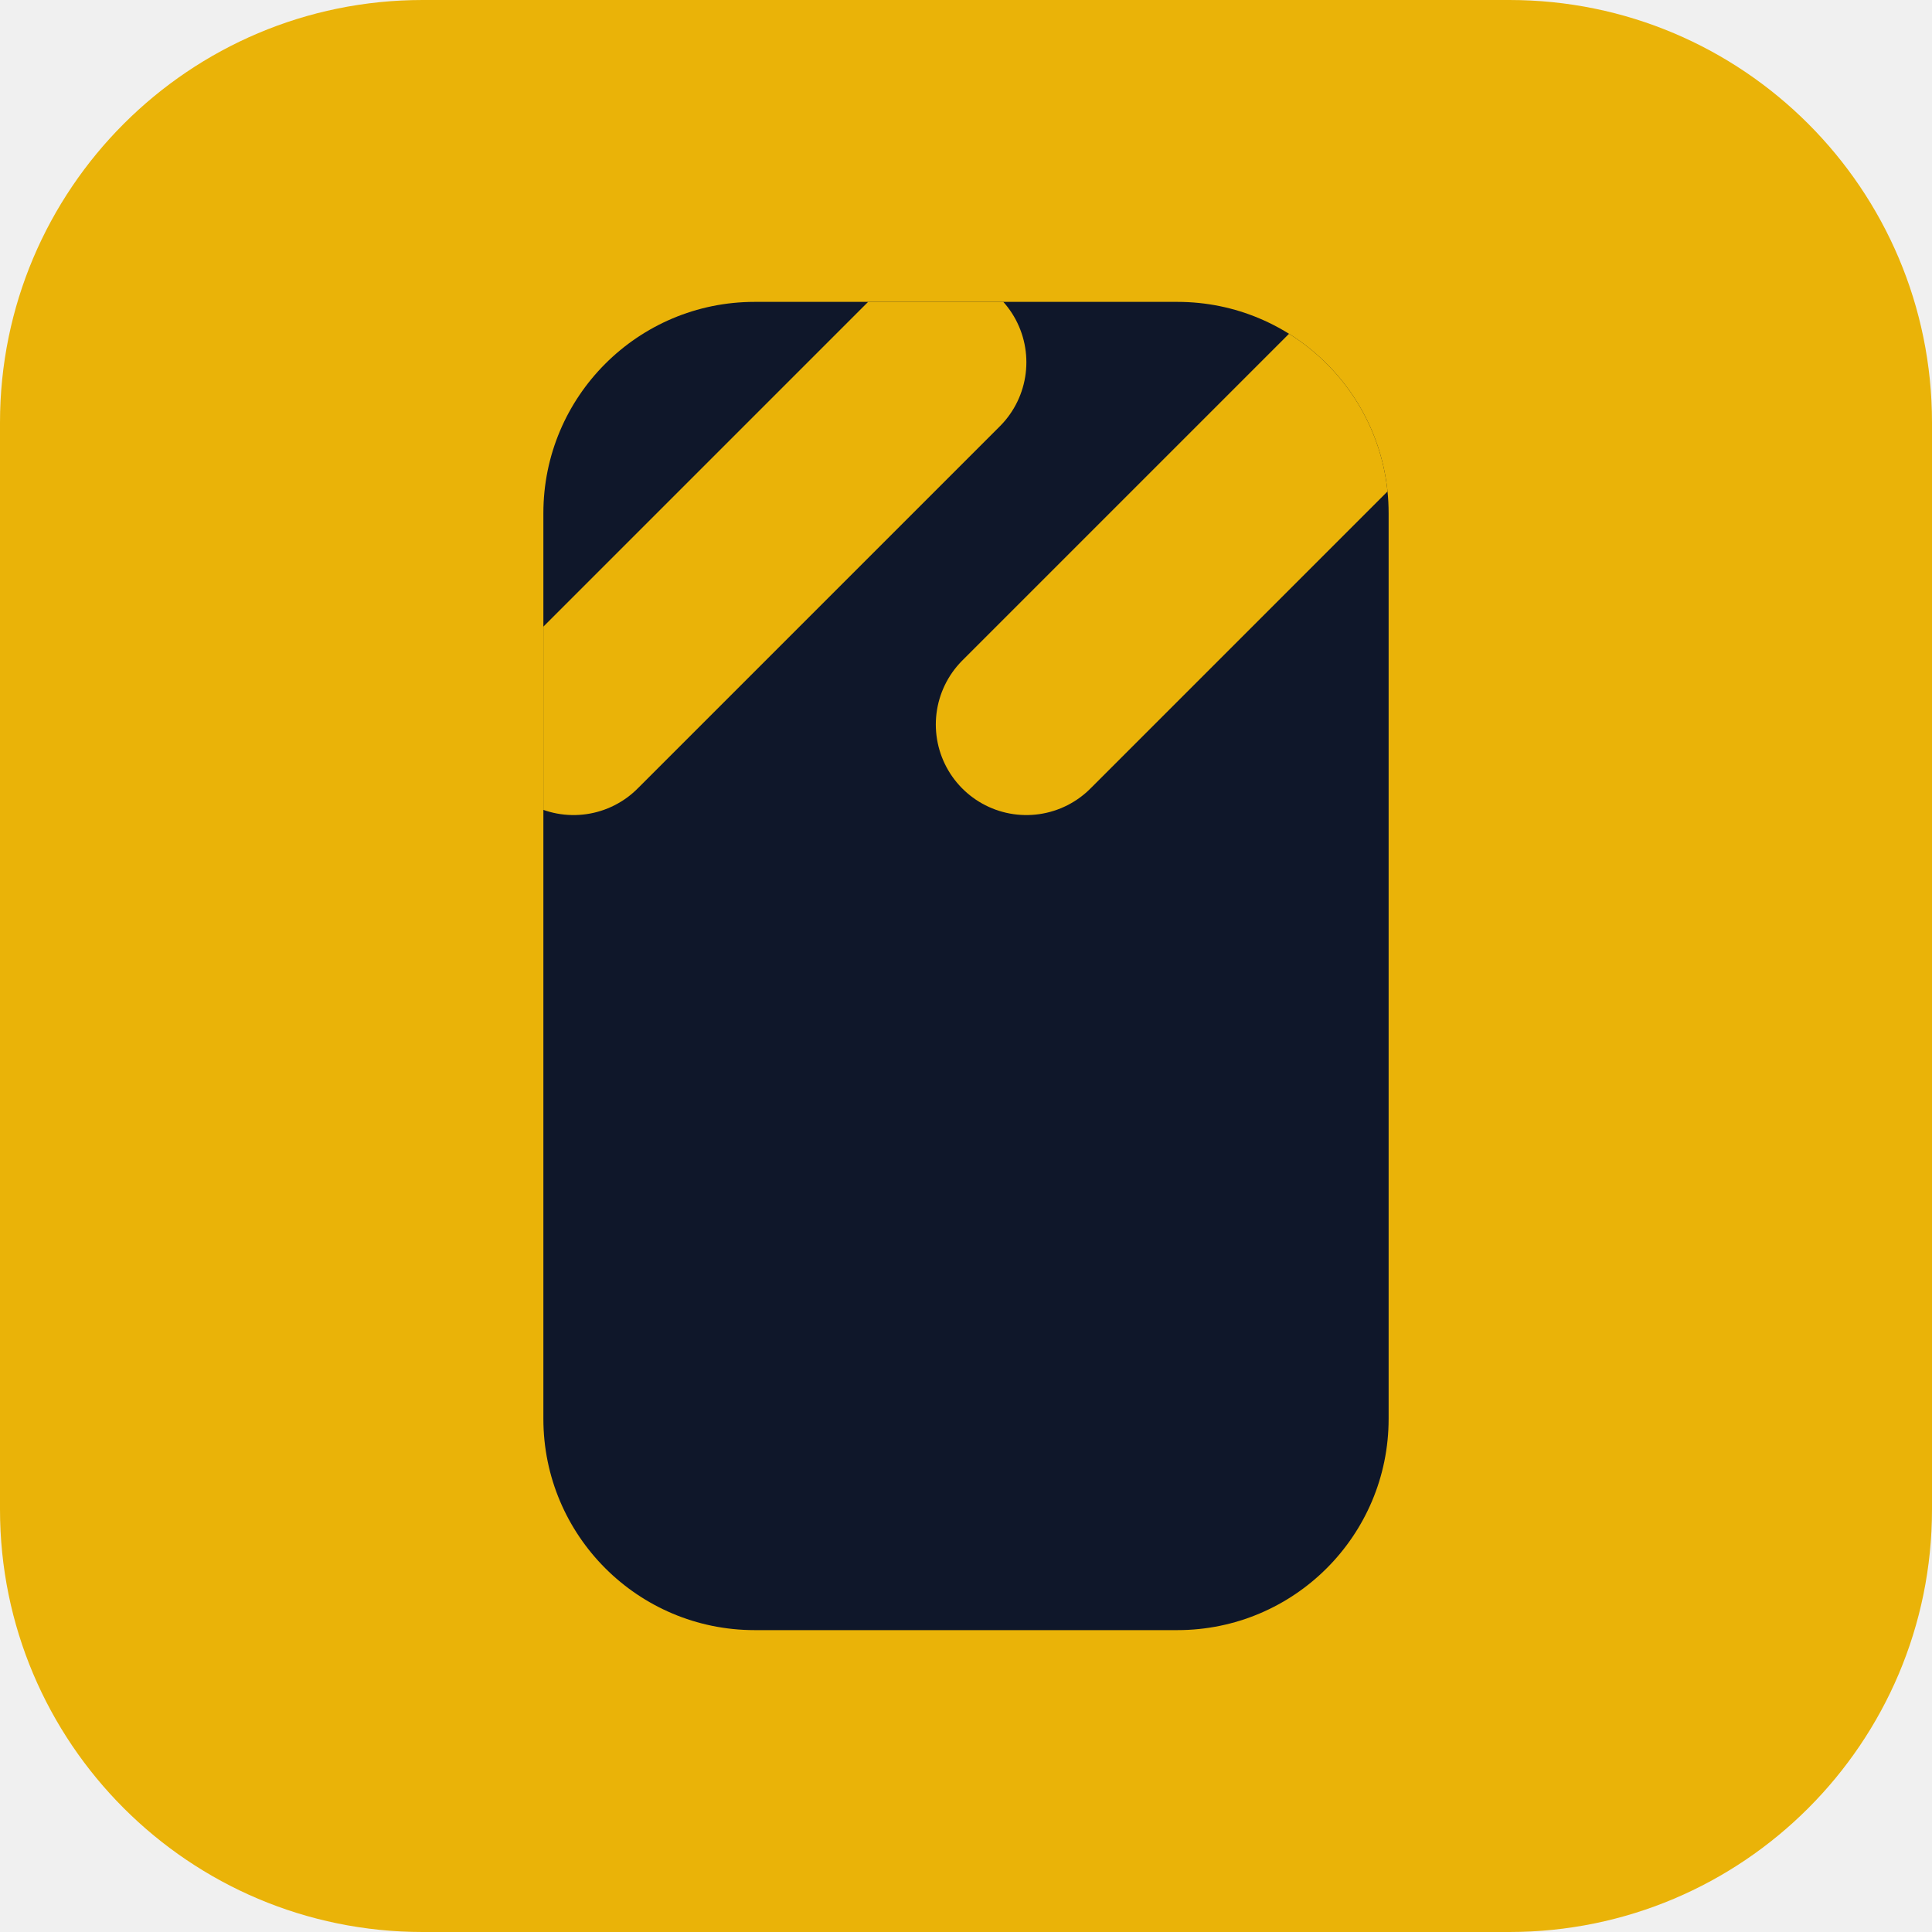
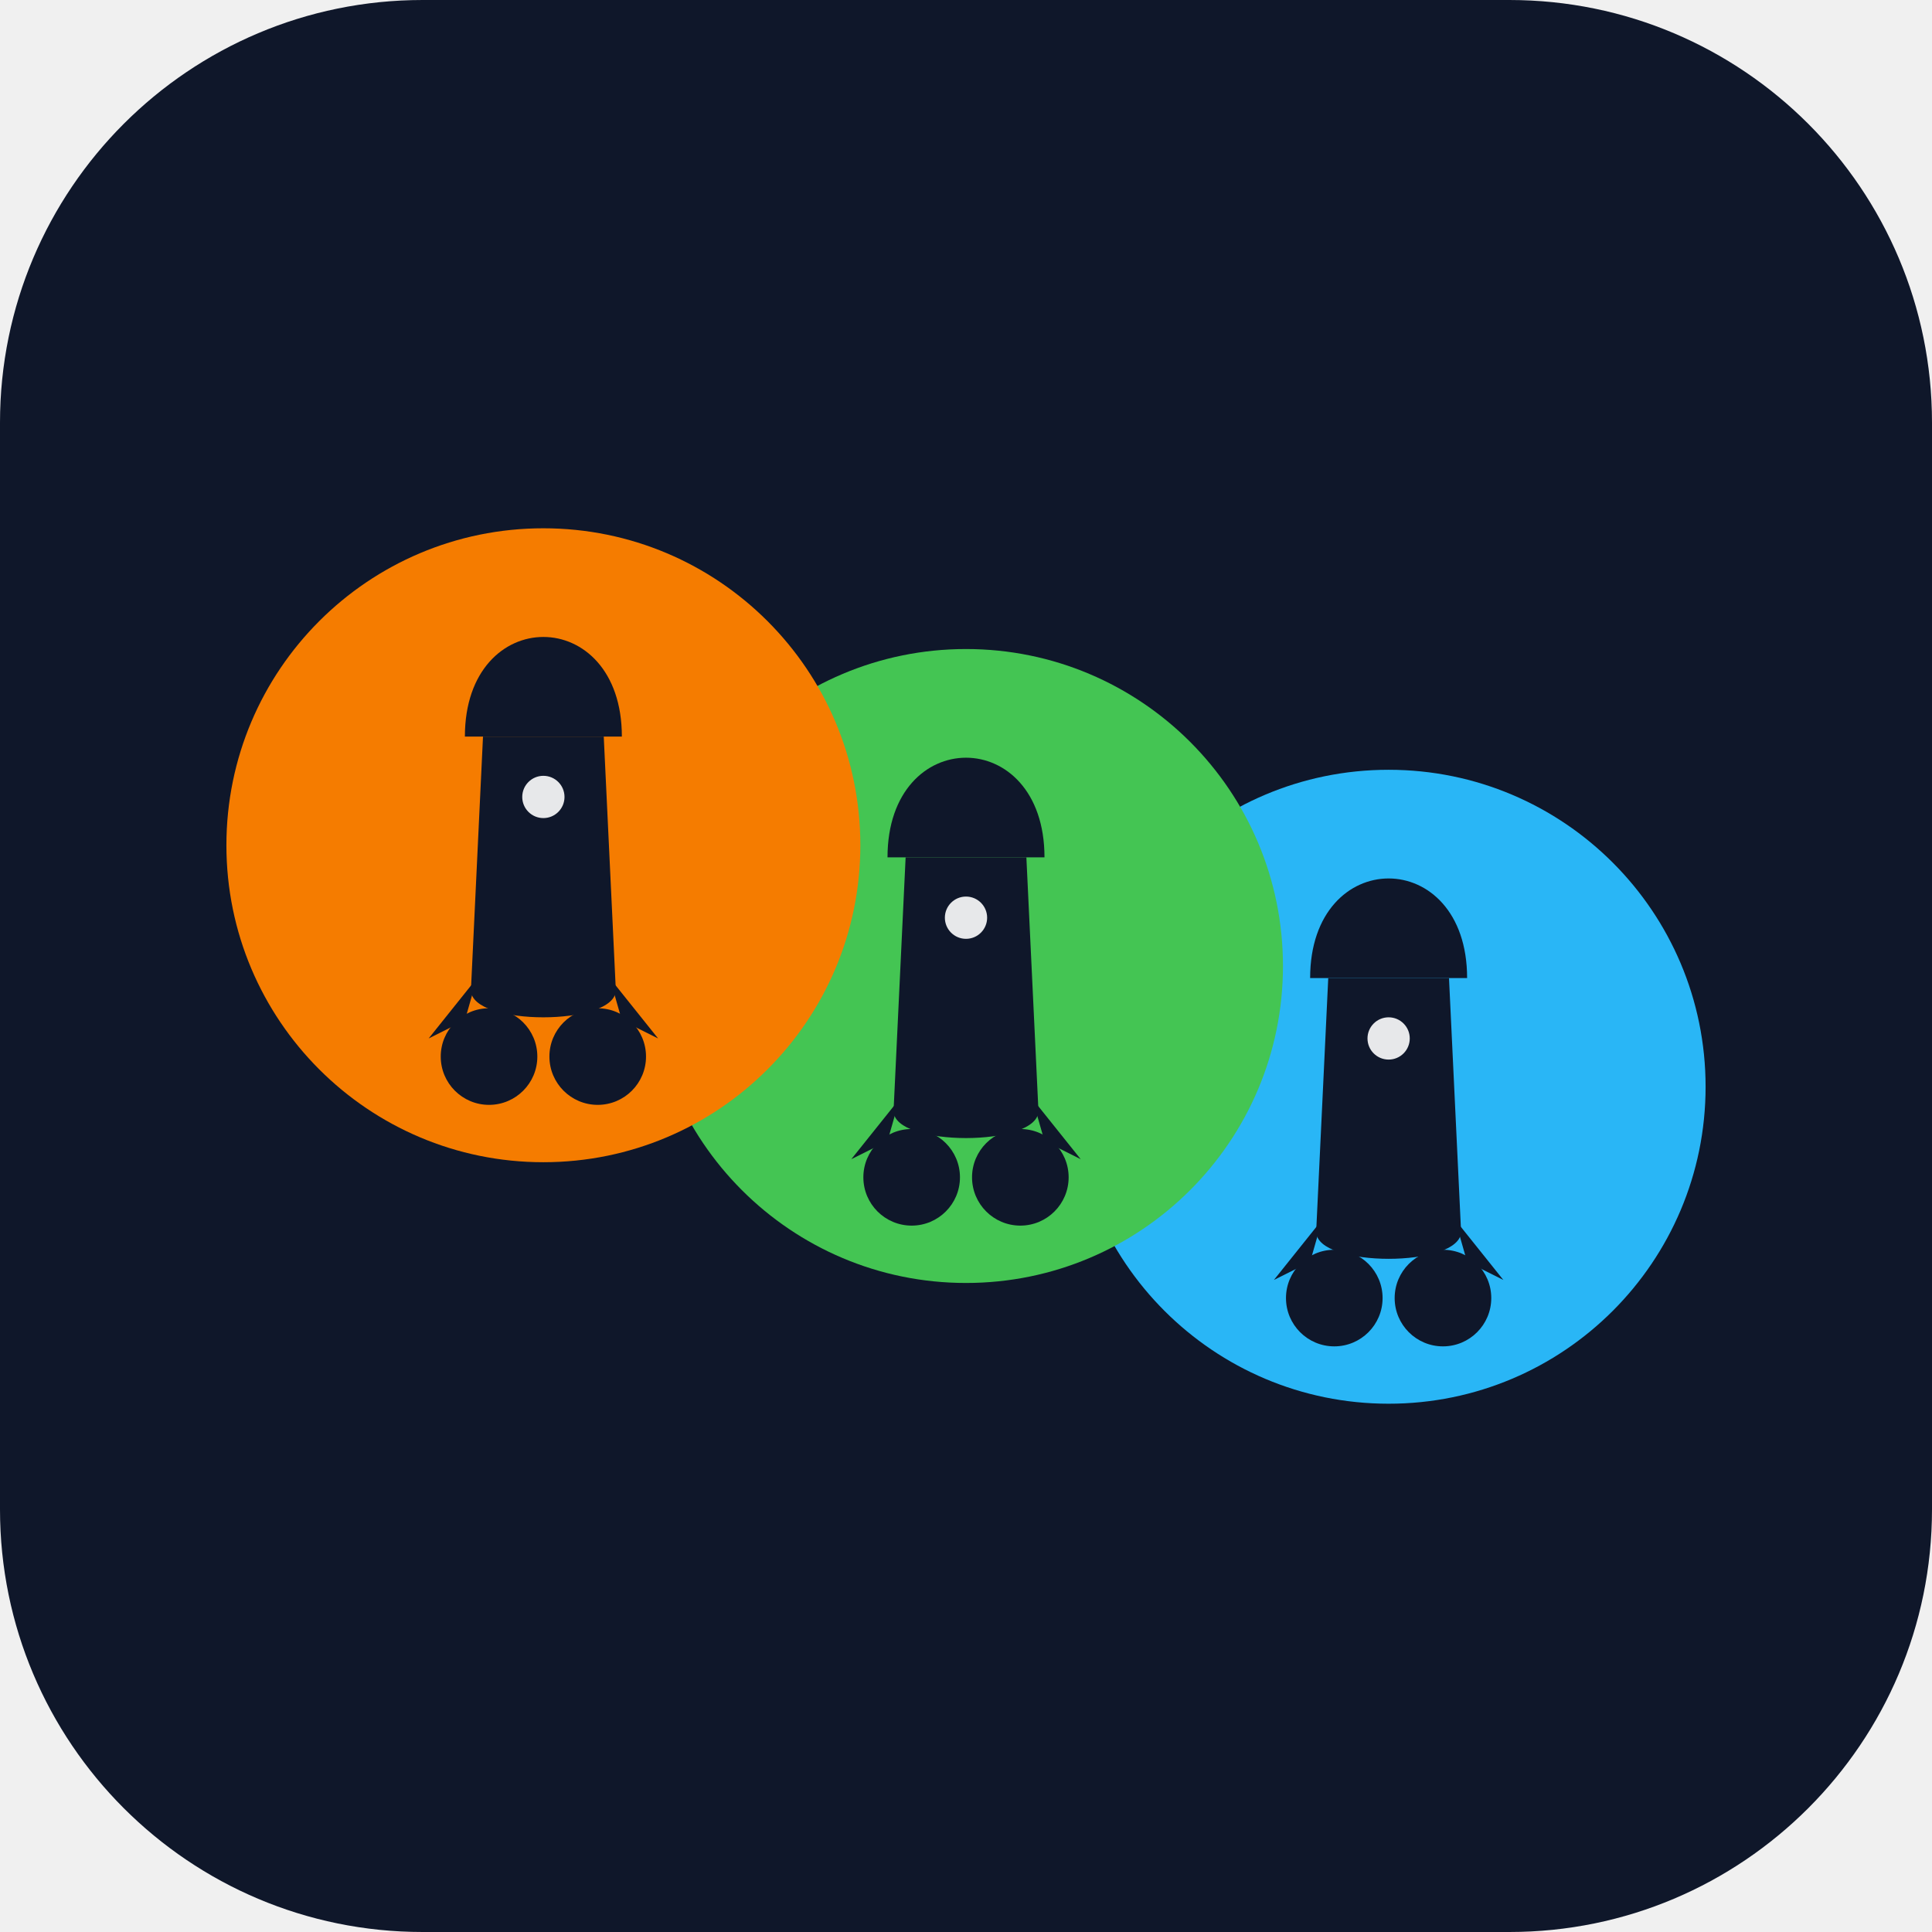
<svg xmlns="http://www.w3.org/2000/svg" width="64" height="64" viewBox="0 0 64 64">
-   <rect width="64" height="64" rx="14" fill="#EAB308" />
-   <defs>
-     <clipPath id="brand-stripes">
-       <rect x="18" y="10" width="28" height="44" rx="7" />
-     </clipPath>
-   </defs>
-   <g fill="#0F172A">
-     <rect x="18" y="10" width="28" height="44" rx="7" />
-   </g>
-   <g clip-path="url(#brand-stripes)" stroke="#EAB308" stroke-width="6" stroke-linecap="round">
-     <line x1="19" y1="24" x2="31" y2="12" />
-     <line x1="34" y1="24" x2="46" y2="12" />
+   <rect width="64" height="64" rx="14" fill="#0F172A" />
+   <g transform="translate(2 17) scale(0.25)">
+     <circle cx="176" cy="76" r="42" fill="#29B6F6" />
+     <circle cx="120" cy="60" r="42" fill="#44C553" />
+     <circle cx="64" cy="44" r="42" fill="#F57C00" />
+     <g transform="translate(176 76) scale(0.8)" fill="#0F172A">
+       <path d="M-13 -18 C-13 -40 13 -40 13 -18 L-13 -18 Z" />
+       <path d="M-10 -18 L10 -18 L12 24 C12 30 -12 30 -12 24 Z" />
+       <path d="M11 22 L19 32 L13 29 Z" />
+       <path d="M-11 22 L-19 32 L-13 29 Z" />
+       <circle cx="-9" cy="35" r="8" />
+       <circle cx="9" cy="35" r="8" />
+       <circle cx="0" cy="-8" r="3.5" fill="#fff" opacity="0.9" />
+     </g>
+     <g transform="translate(120 60) scale(0.8)" fill="#0F172A">
+       <path d="M-13 -18 C-13 -40 13 -40 13 -18 L-13 -18 Z" />
+       <path d="M-10 -18 L10 -18 L12 24 C12 30 -12 30 -12 24 Z" />
+       <path d="M11 22 L19 32 L13 29 Z" />
+       <path d="M-11 22 L-19 32 L-13 29 Z" />
+       <circle cx="-9" cy="35" r="8" />
+       <circle cx="9" cy="35" r="8" />
+       <circle cx="0" cy="-8" r="3.5" fill="#fff" opacity="0.9" />
+     </g>
+     <g transform="translate(64 44) scale(0.8)" fill="#0F172A">
+       <path d="M-13 -18 C-13 -40 13 -40 13 -18 L-13 -18 Z" />
+       <path d="M-10 -18 L10 -18 L12 24 C12 30 -12 30 -12 24 Z" />
+       <path d="M11 22 L19 32 L13 29 Z" />
+       <path d="M-11 22 L-19 32 L-13 29 Z" />
+       <circle cx="-9" cy="35" r="8" />
+       <circle cx="9" cy="35" r="8" />
+       <circle cx="0" cy="-8" r="3.5" fill="#fff" opacity="0.9" />
+     </g>
  </g>
</svg>
